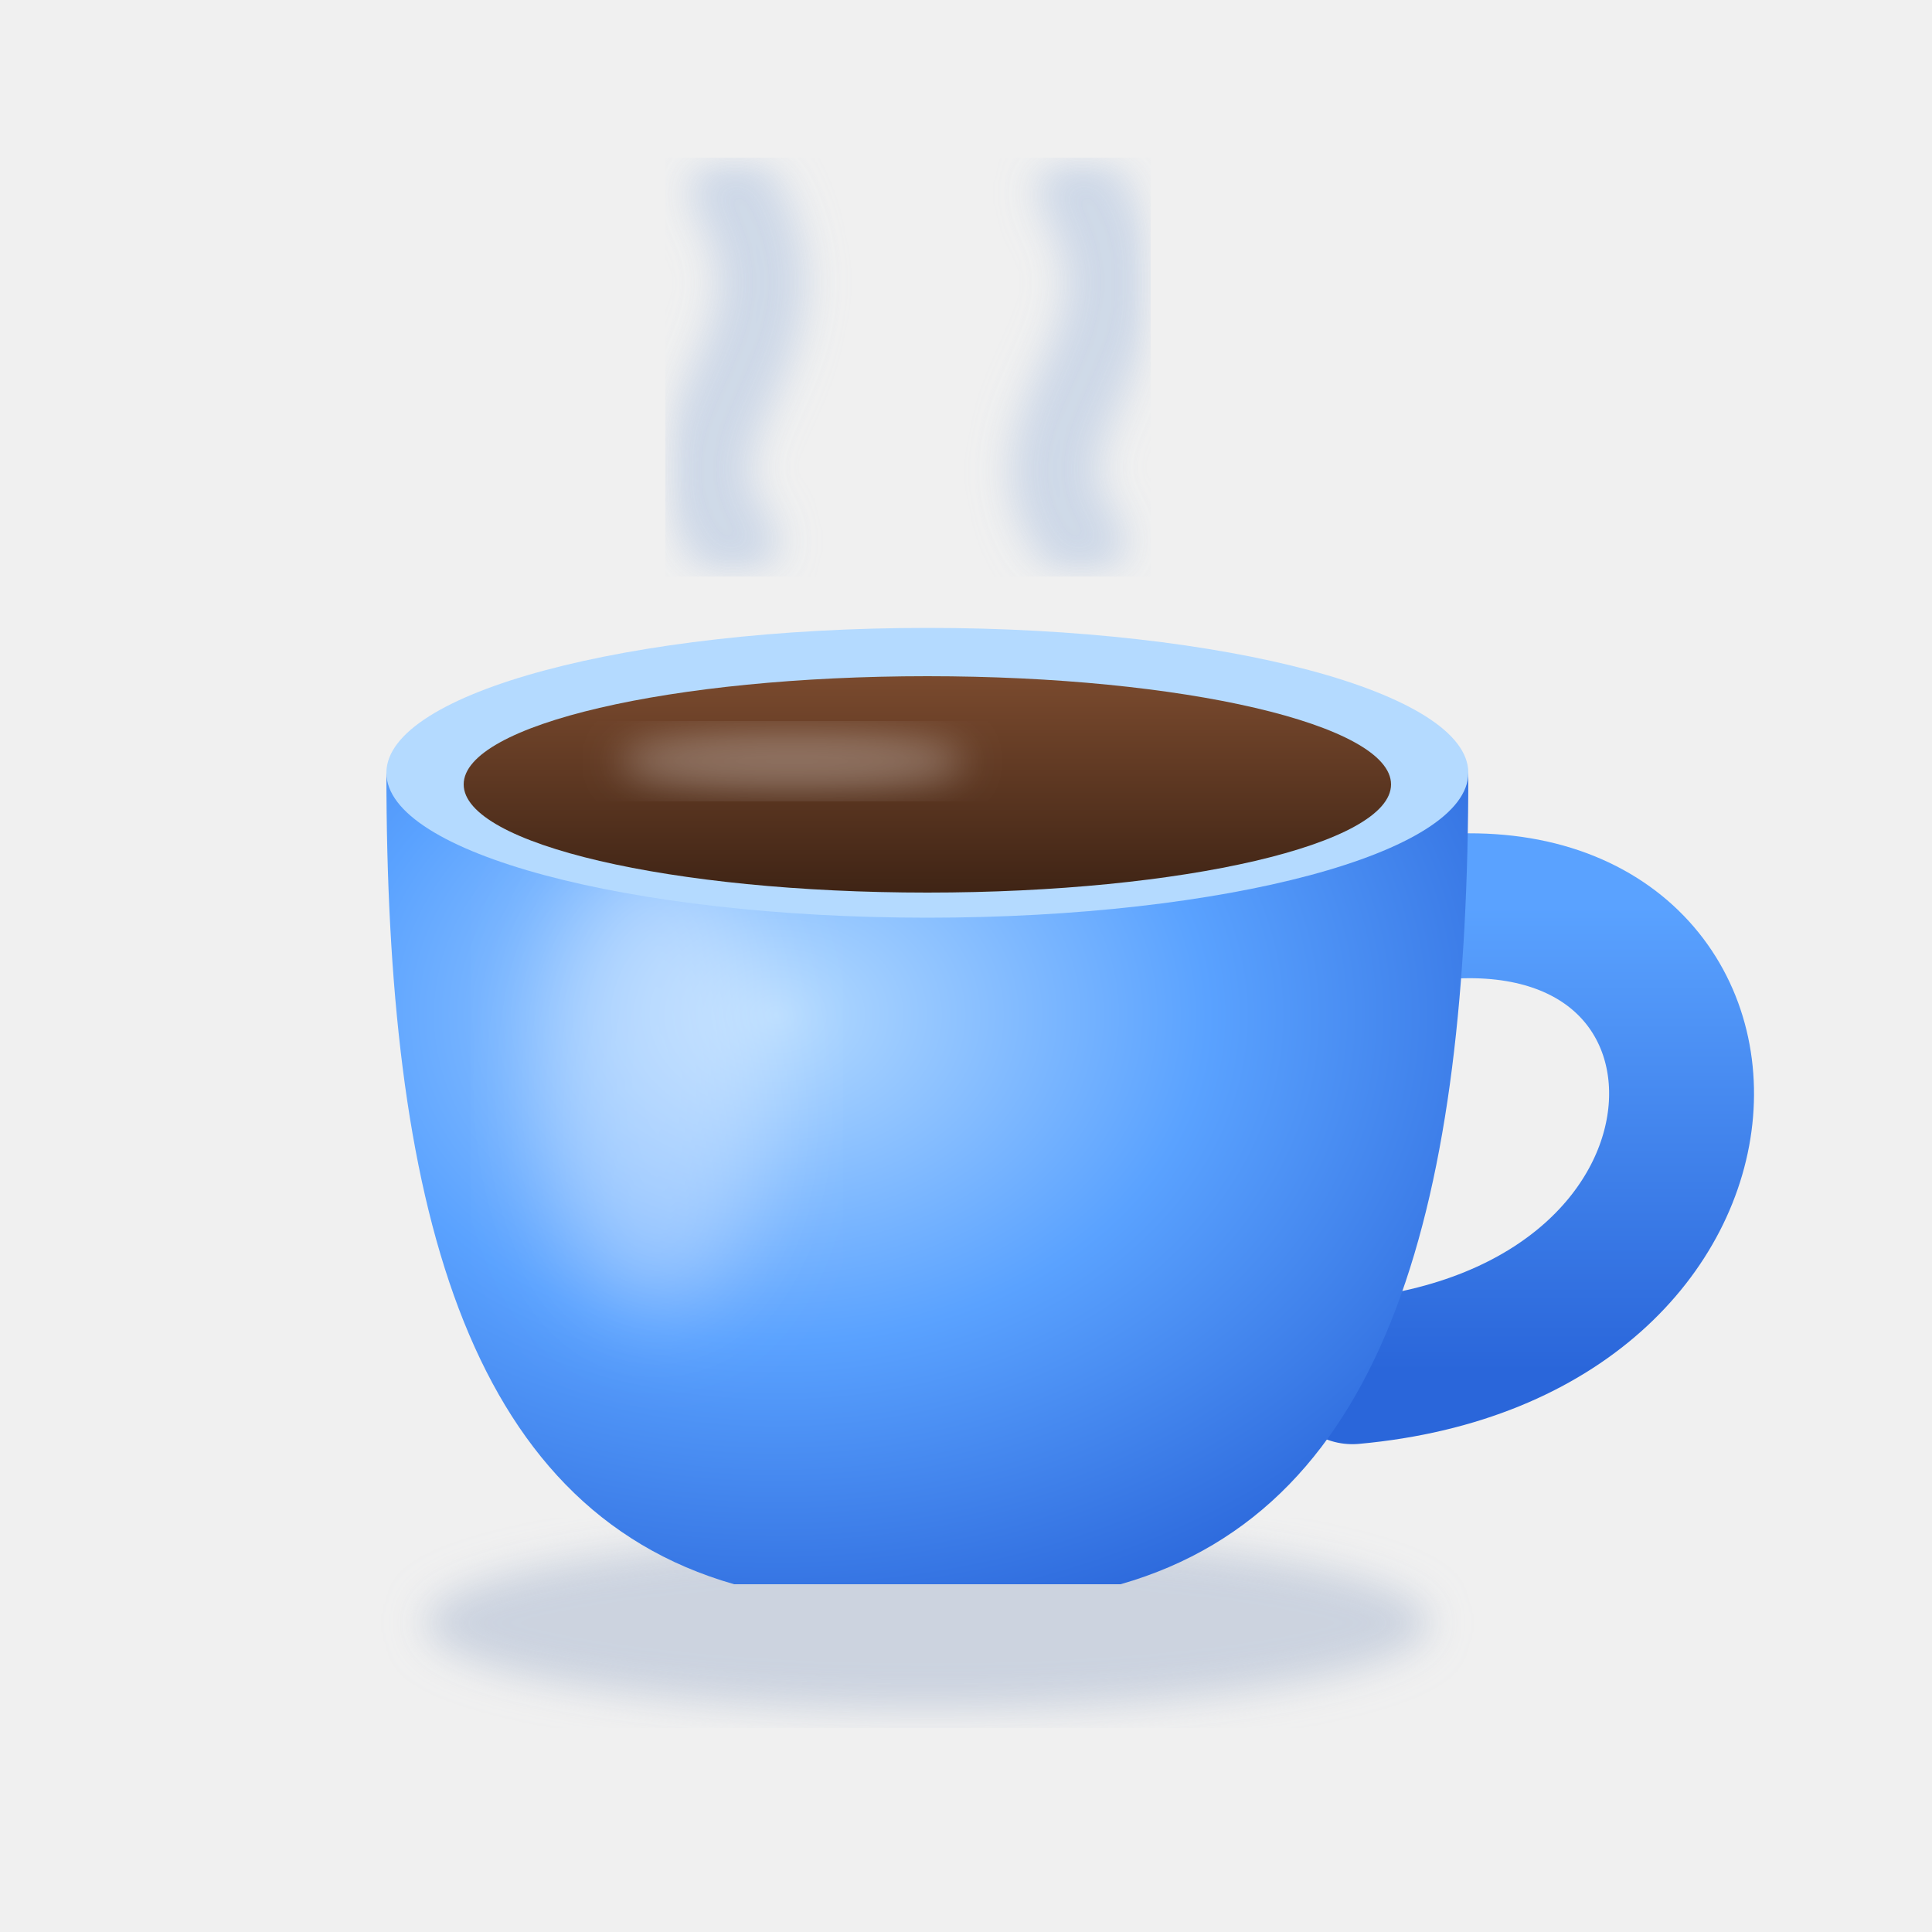
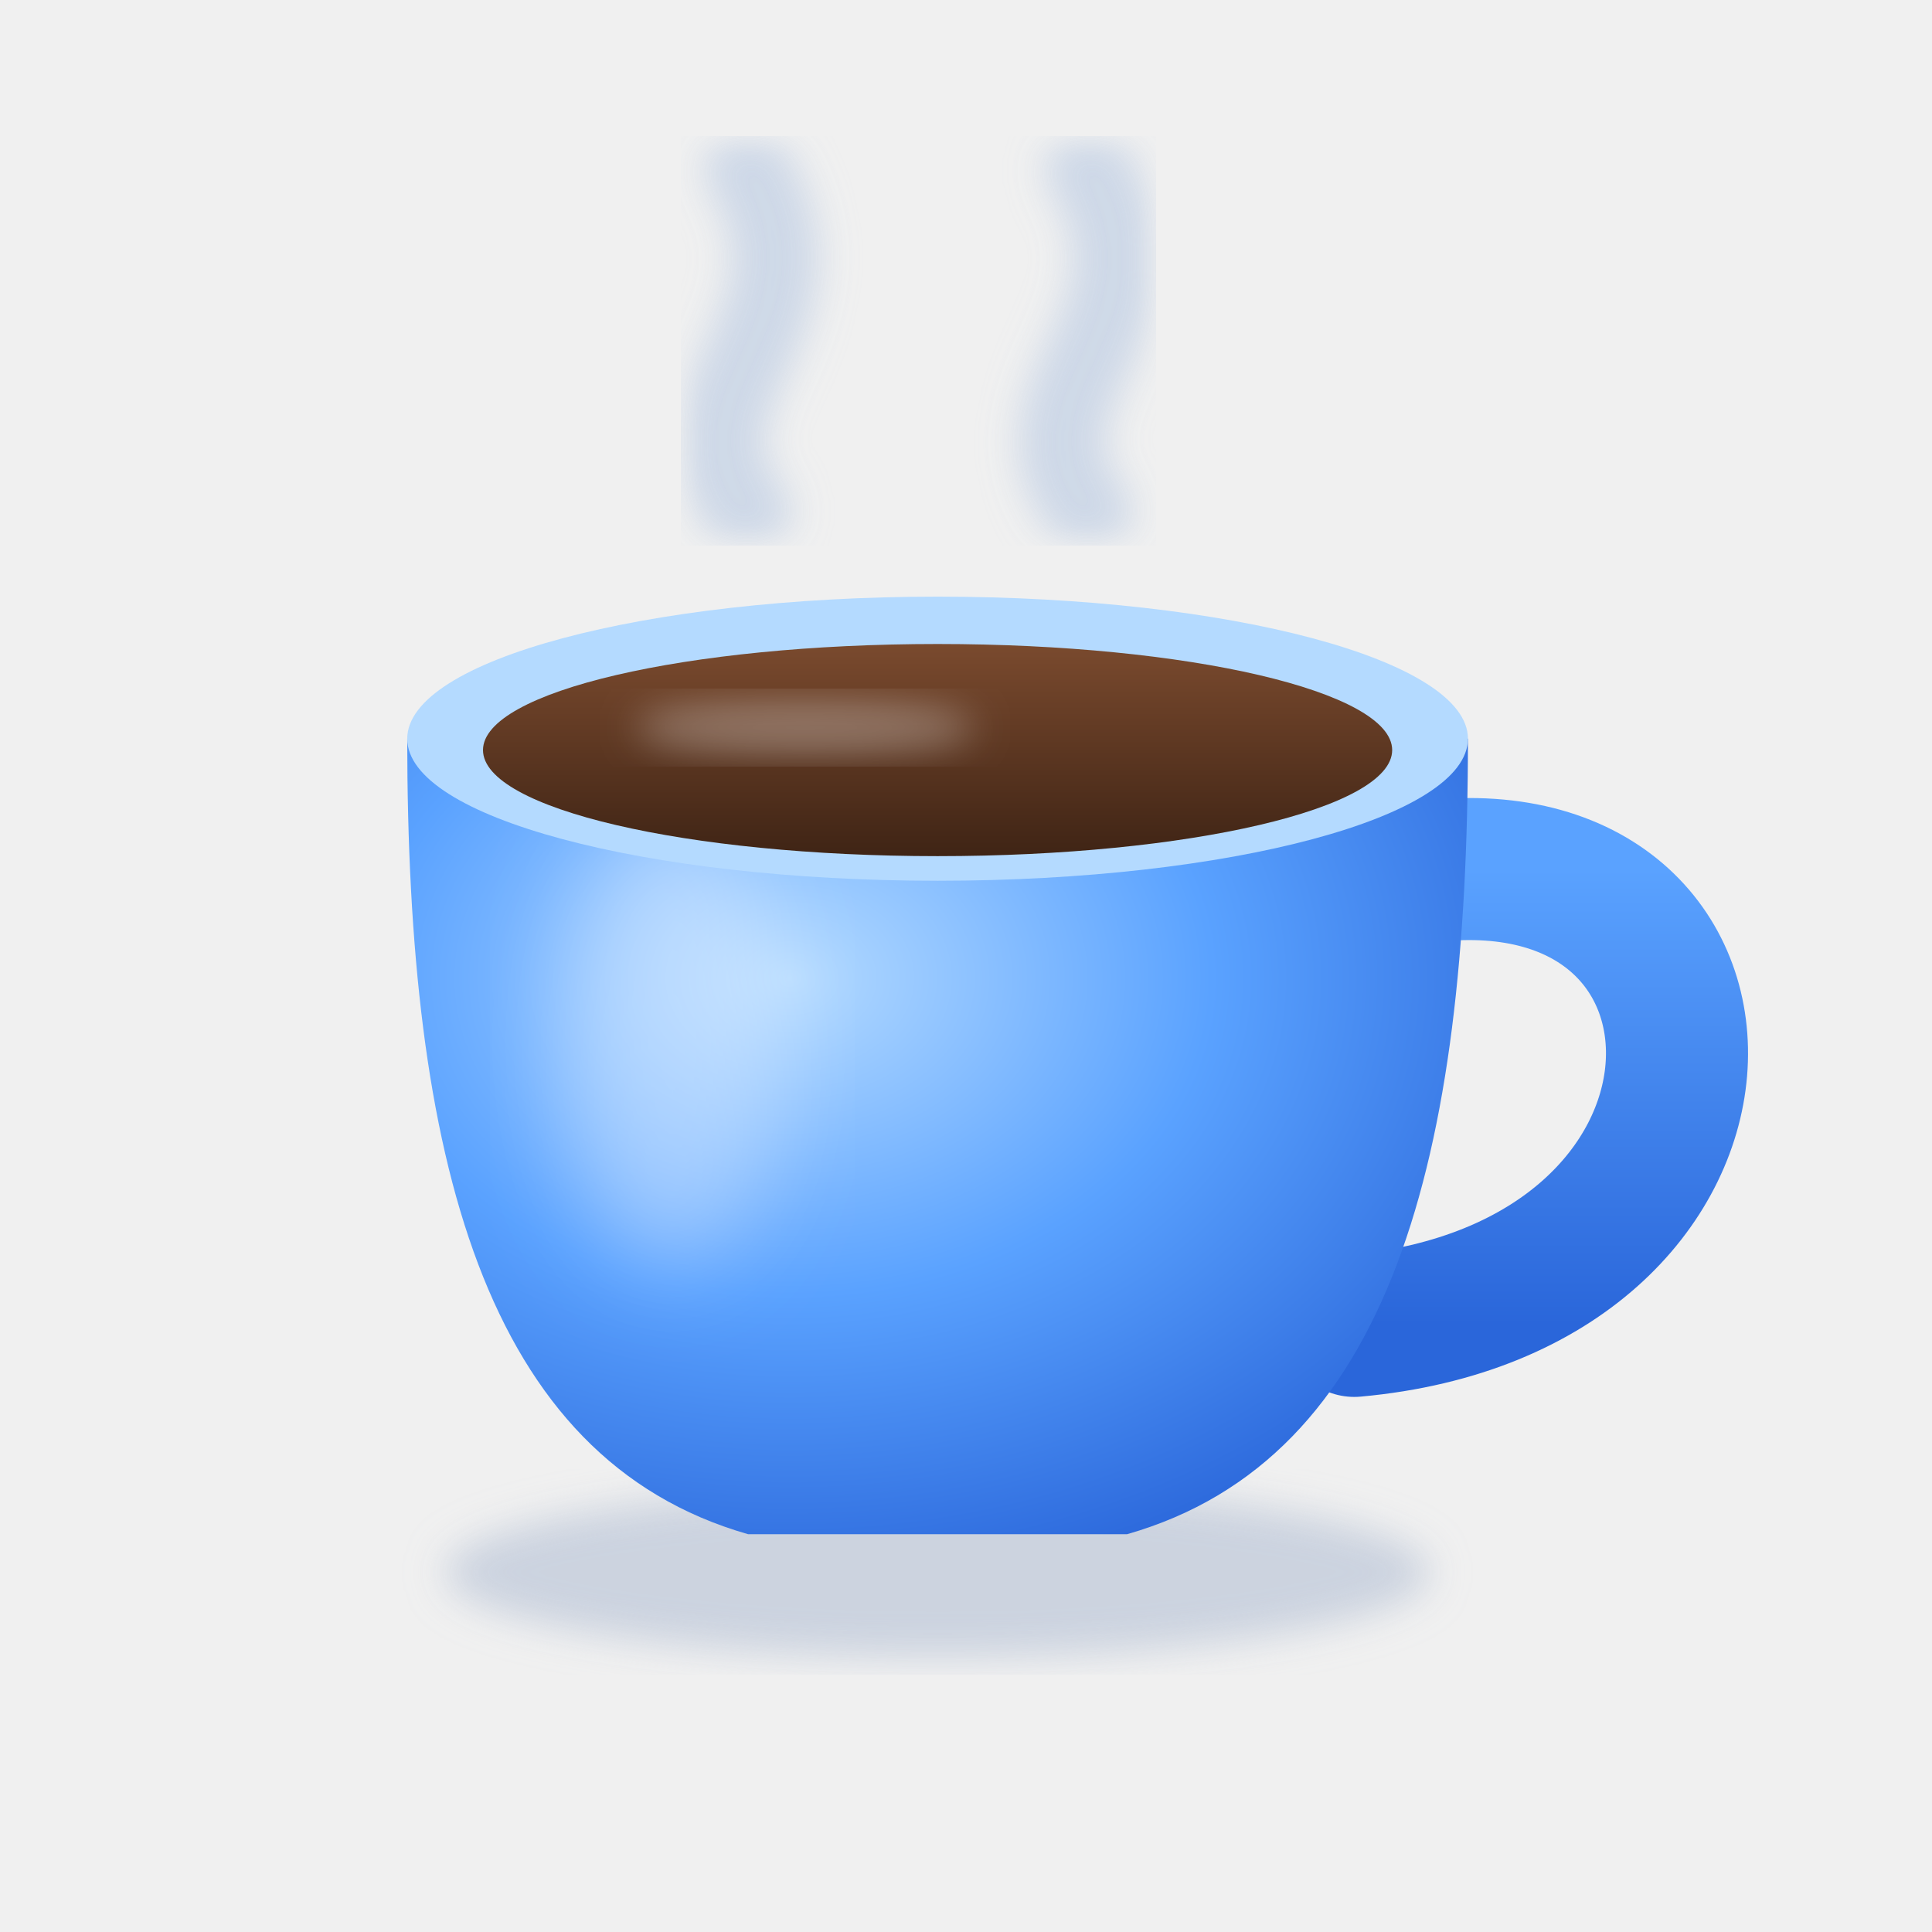
- <svg xmlns="http://www.w3.org/2000/svg" viewBox="0 0 100 100">
+ <svg xmlns="http://www.w3.org/2000/svg" viewBox="-1.5 1.0 102.0 102.0">
  <defs>
    <filter id="s" x="-10%" y="-10%" width="120%" height="120%">
      <feGaussianBlur stdDeviation="1" />
    </filter>
    <filter id="w" x="-30%" y="-30%" width="160%" height="160%">
      <feGaussianBlur stdDeviation="2.4" />
    </filter>
    <radialGradient id="b" cx=".36" cy=".3" r=".8">
      <stop offset="0" stop-color="#B4DAFF" />
      <stop offset=".5" stop-color="#5AA2FF" />
      <stop offset="1" stop-color="#2A66DA" />
    </radialGradient>
    <linearGradient id="s" x1="0" y1="0" x2="0" y2="1">
      <stop offset="0" stop-color="#FFFFFF" />
      <stop offset="1" stop-color="#CBD5E6" />
    </linearGradient>
    <linearGradient id="k" x1="0" y1="0" x2="0" y2="1">
      <stop offset="0" stop-color="#7A4A2E" />
      <stop offset="1" stop-color="#3F2415" />
    </linearGradient>
    <linearGradient id="h" x1="0" y1="0" x2="0" y2="1">
      <stop offset="0" stop-color="#5AA2FF" />
      <stop offset="1" stop-color="#2A66DA" />
    </linearGradient>
  </defs>
  <ellipse cx="48" cy="86" rx="41" ry="8.5" fill="url(#s)" />
  <ellipse cx="48" cy="84" rx="26" ry="4.5" fill="#AEBBD2" opacity=".55" filter="url(#s)" />
  <path d="M74 47 C92 45 92 69 70 71" fill="none" stroke="url(#h)" stroke-width="7.5" stroke-linecap="round" />
  <path d="M20 40 H76 C76 62 72 78 58 82 H38 C24 78 20 62 20 40 Z" fill="url(#b)" />
  <ellipse cx="34" cy="56" rx="6" ry="12" fill="#FFFFFF" opacity=".32" filter="url(#w)" />
  <ellipse cx="48" cy="40" rx="28" ry="7.5" fill="#B4DAFF" />
  <ellipse cx="48" cy="40.6" rx="24" ry="5.6" fill="url(#k)" />
  <ellipse cx="41" cy="39.4" rx="9" ry="1.7" fill="#FFFFFF" opacity=".28" filter="url(#s)" />
  <path d="M38 28 C33 22 43 18 38 10 M56 28 C51 22 61 18 56 10" fill="none" stroke="#C8D4E6" stroke-width="4.5" stroke-linecap="round" opacity=".85" filter="url(#s)" />
</svg>
